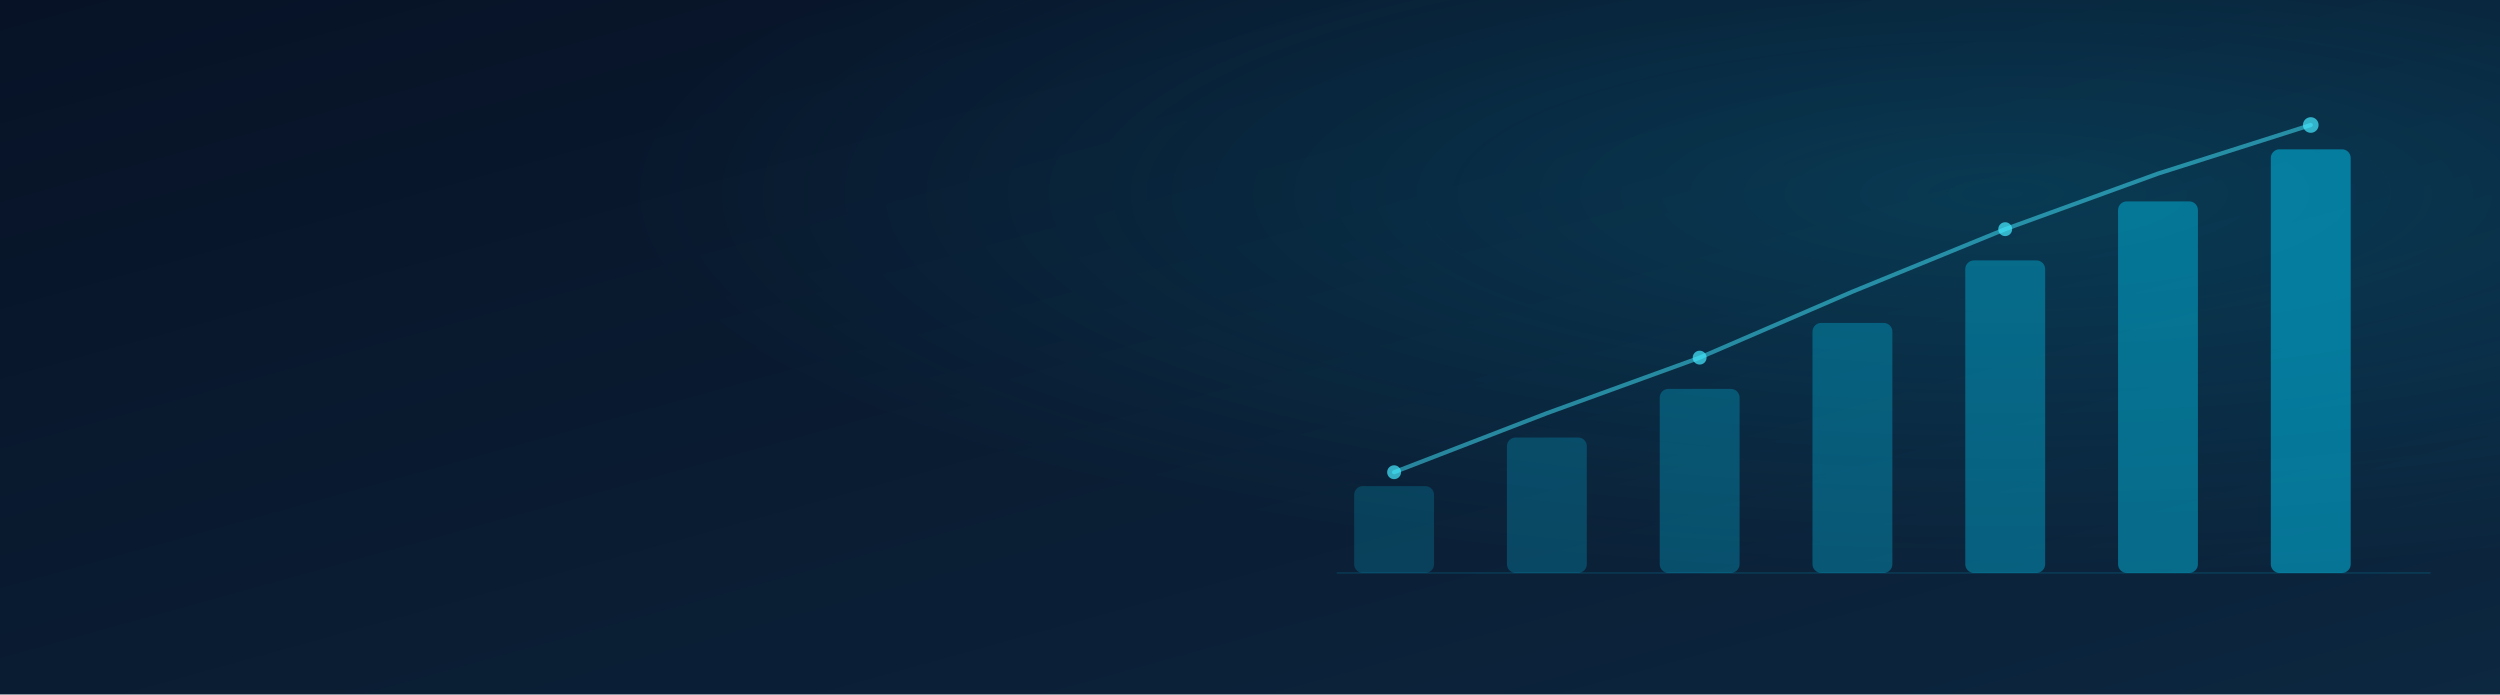
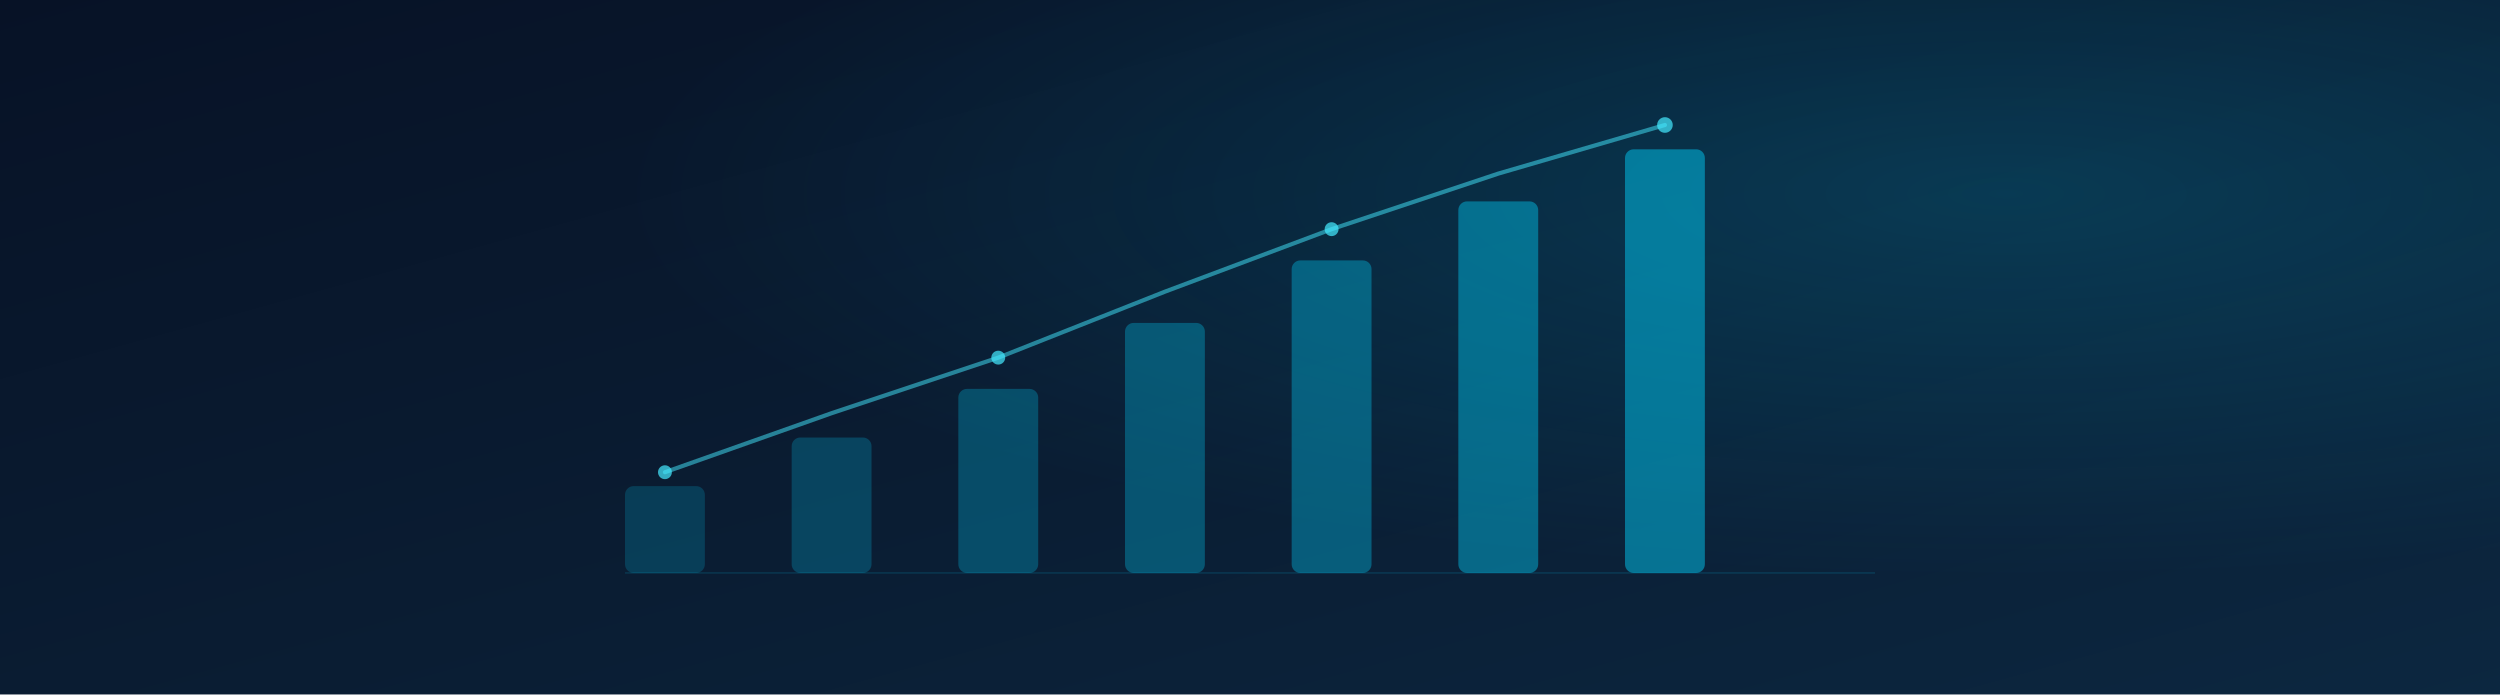
<svg xmlns="http://www.w3.org/2000/svg" viewBox="0 0 1440 400" preserveAspectRatio="xMidYMid slice">
  <defs>
    <linearGradient id="g" x1="0" y1="0" x2="1" y2="1">
      <stop offset="0" stop-color="#071226" />
      <stop offset="0.55" stop-color="#0a1d33" />
      <stop offset="1" stop-color="#0c2740" />
    </linearGradient>
    <radialGradient id="glow" cx="0.8" cy="0.28" r="0.55">
      <stop offset="0" stop-color="#00d4ff" stop-opacity="0.16" />
      <stop offset="1" stop-color="#00d4ff" stop-opacity="0" />
    </radialGradient>
  </defs>
  <rect width="1440" height="400" fill="url(#g)" />
  <rect width="1440" height="400" fill="url(#glow)" />
-   <line x1="770" y1="330" x2="1400" y2="330" stroke="#00d4ff" stroke-opacity="0.12" stroke-width="1" />
-   <g fill="#00d4ff">
-     <rect x="780" y="280" width="46" height="50" rx="5" fill-opacity="0.18" />
-     <rect x="868" y="252" width="46" height="78" rx="5" fill-opacity="0.22" />
-     <rect x="956" y="224" width="46" height="106" rx="5" fill-opacity="0.26" />
-     <rect x="1044" y="186" width="46" height="144" rx="5" fill-opacity="0.30" />
-     <rect x="1132" y="150" width="46" height="180" rx="5" fill-opacity="0.34" />
-     <rect x="1220" y="116" width="46" height="214" rx="5" fill-opacity="0.40" />
-     <rect x="1308" y="86" width="46" height="244" rx="5" fill-opacity="0.46" />
-   </g>
-   <polyline points="803,272 891,238 979,206 1067,168 1155,132 1243,100 1331,72" fill="none" stroke="#45eaff" stroke-opacity="0.5" stroke-width="2.4" stroke-linecap="round" stroke-linejoin="round" />
-   <g fill="#45eaff" fill-opacity="0.7">
-     <circle cx="803" cy="272" r="4" />
-     <circle cx="979" cy="206" r="4" />
-     <circle cx="1155" cy="132" r="4" />
-     <circle cx="1331" cy="72" r="4.5" />
+   <g>
+     <line x1="360" y1="330" x2="1080" y2="330" stroke="#00d4ff" stroke-opacity="0.12" stroke-width="1" />
+     <g fill="#00d4ff">
+       <rect x="360" y="280" width="46" height="50" rx="5" fill-opacity="0.18" />
+       <rect x="456" y="252" width="46" height="78" rx="5" fill-opacity="0.22" />
+       <rect x="552" y="224" width="46" height="106" rx="5" fill-opacity="0.26" />
+       <rect x="648" y="186" width="46" height="144" rx="5" fill-opacity="0.30" />
+       <rect x="744" y="150" width="46" height="180" rx="5" fill-opacity="0.34" />
+       <rect x="840" y="116" width="46" height="214" rx="5" fill-opacity="0.40" />
+       <rect x="936" y="86" width="46" height="244" rx="5" fill-opacity="0.46" />
+     </g>
+     <polyline points="383,272 479,238 575,206 671,168 767,132 863,100 959,72" fill="none" stroke="#45eaff" stroke-opacity="0.5" stroke-width="2.4" stroke-linecap="round" stroke-linejoin="round" />
+     <g fill="#45eaff" fill-opacity="0.7">
+       <circle cx="383" cy="272" r="4" />
+       <circle cx="575" cy="206" r="4" />
+       <circle cx="767" cy="132" r="4" />
+       <circle cx="959" cy="72" r="4.5" />
+     </g>
  </g>
</svg>
